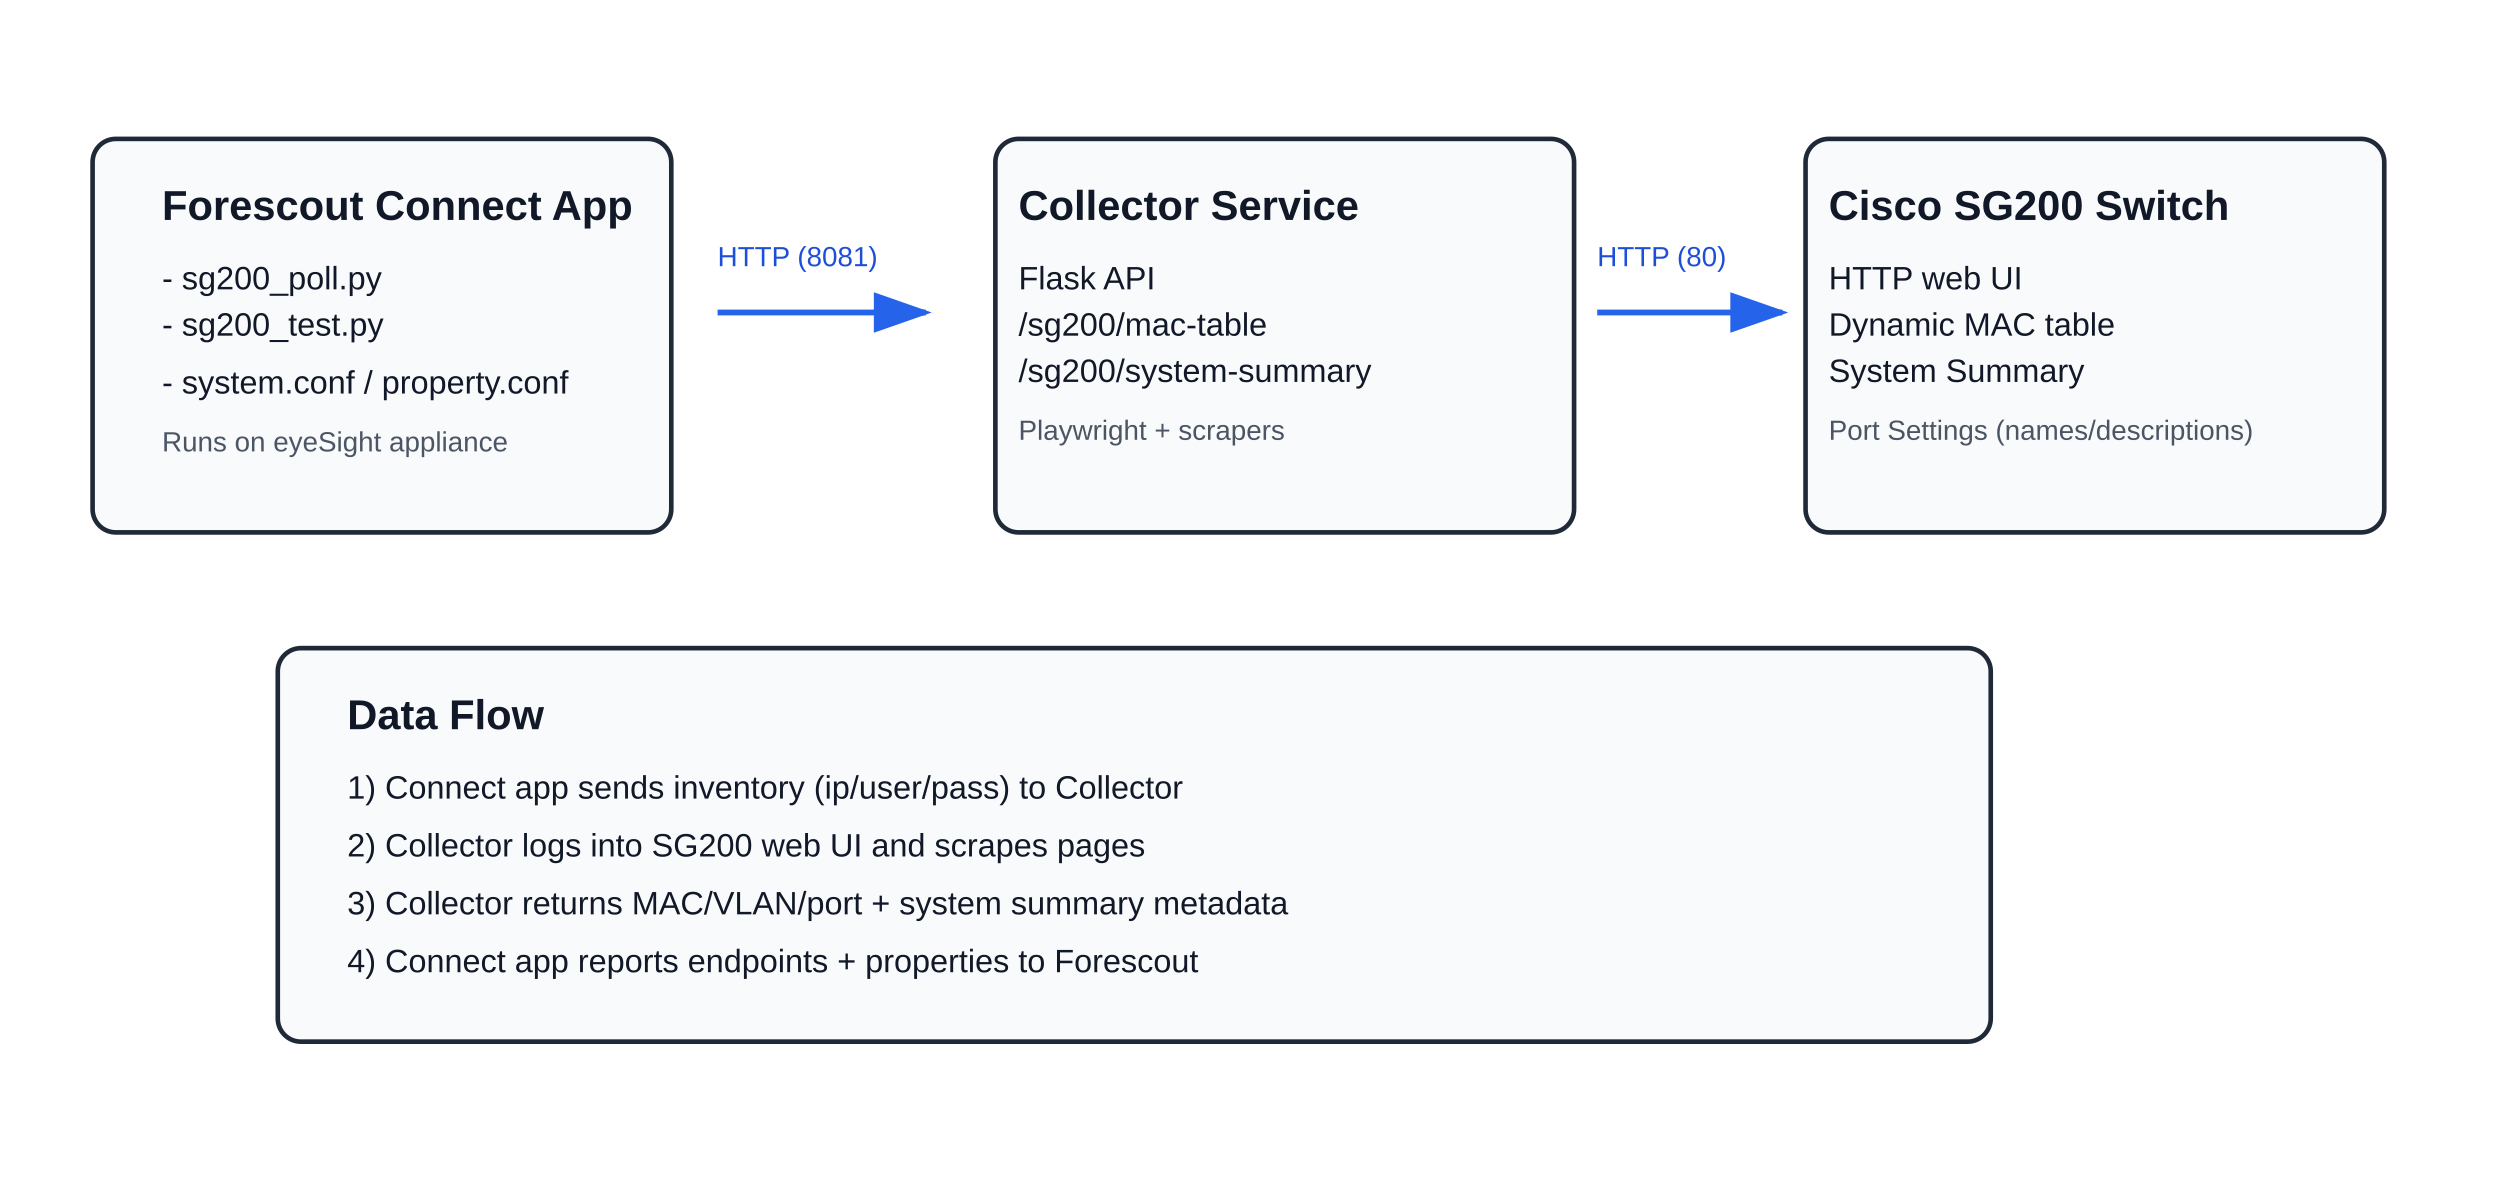
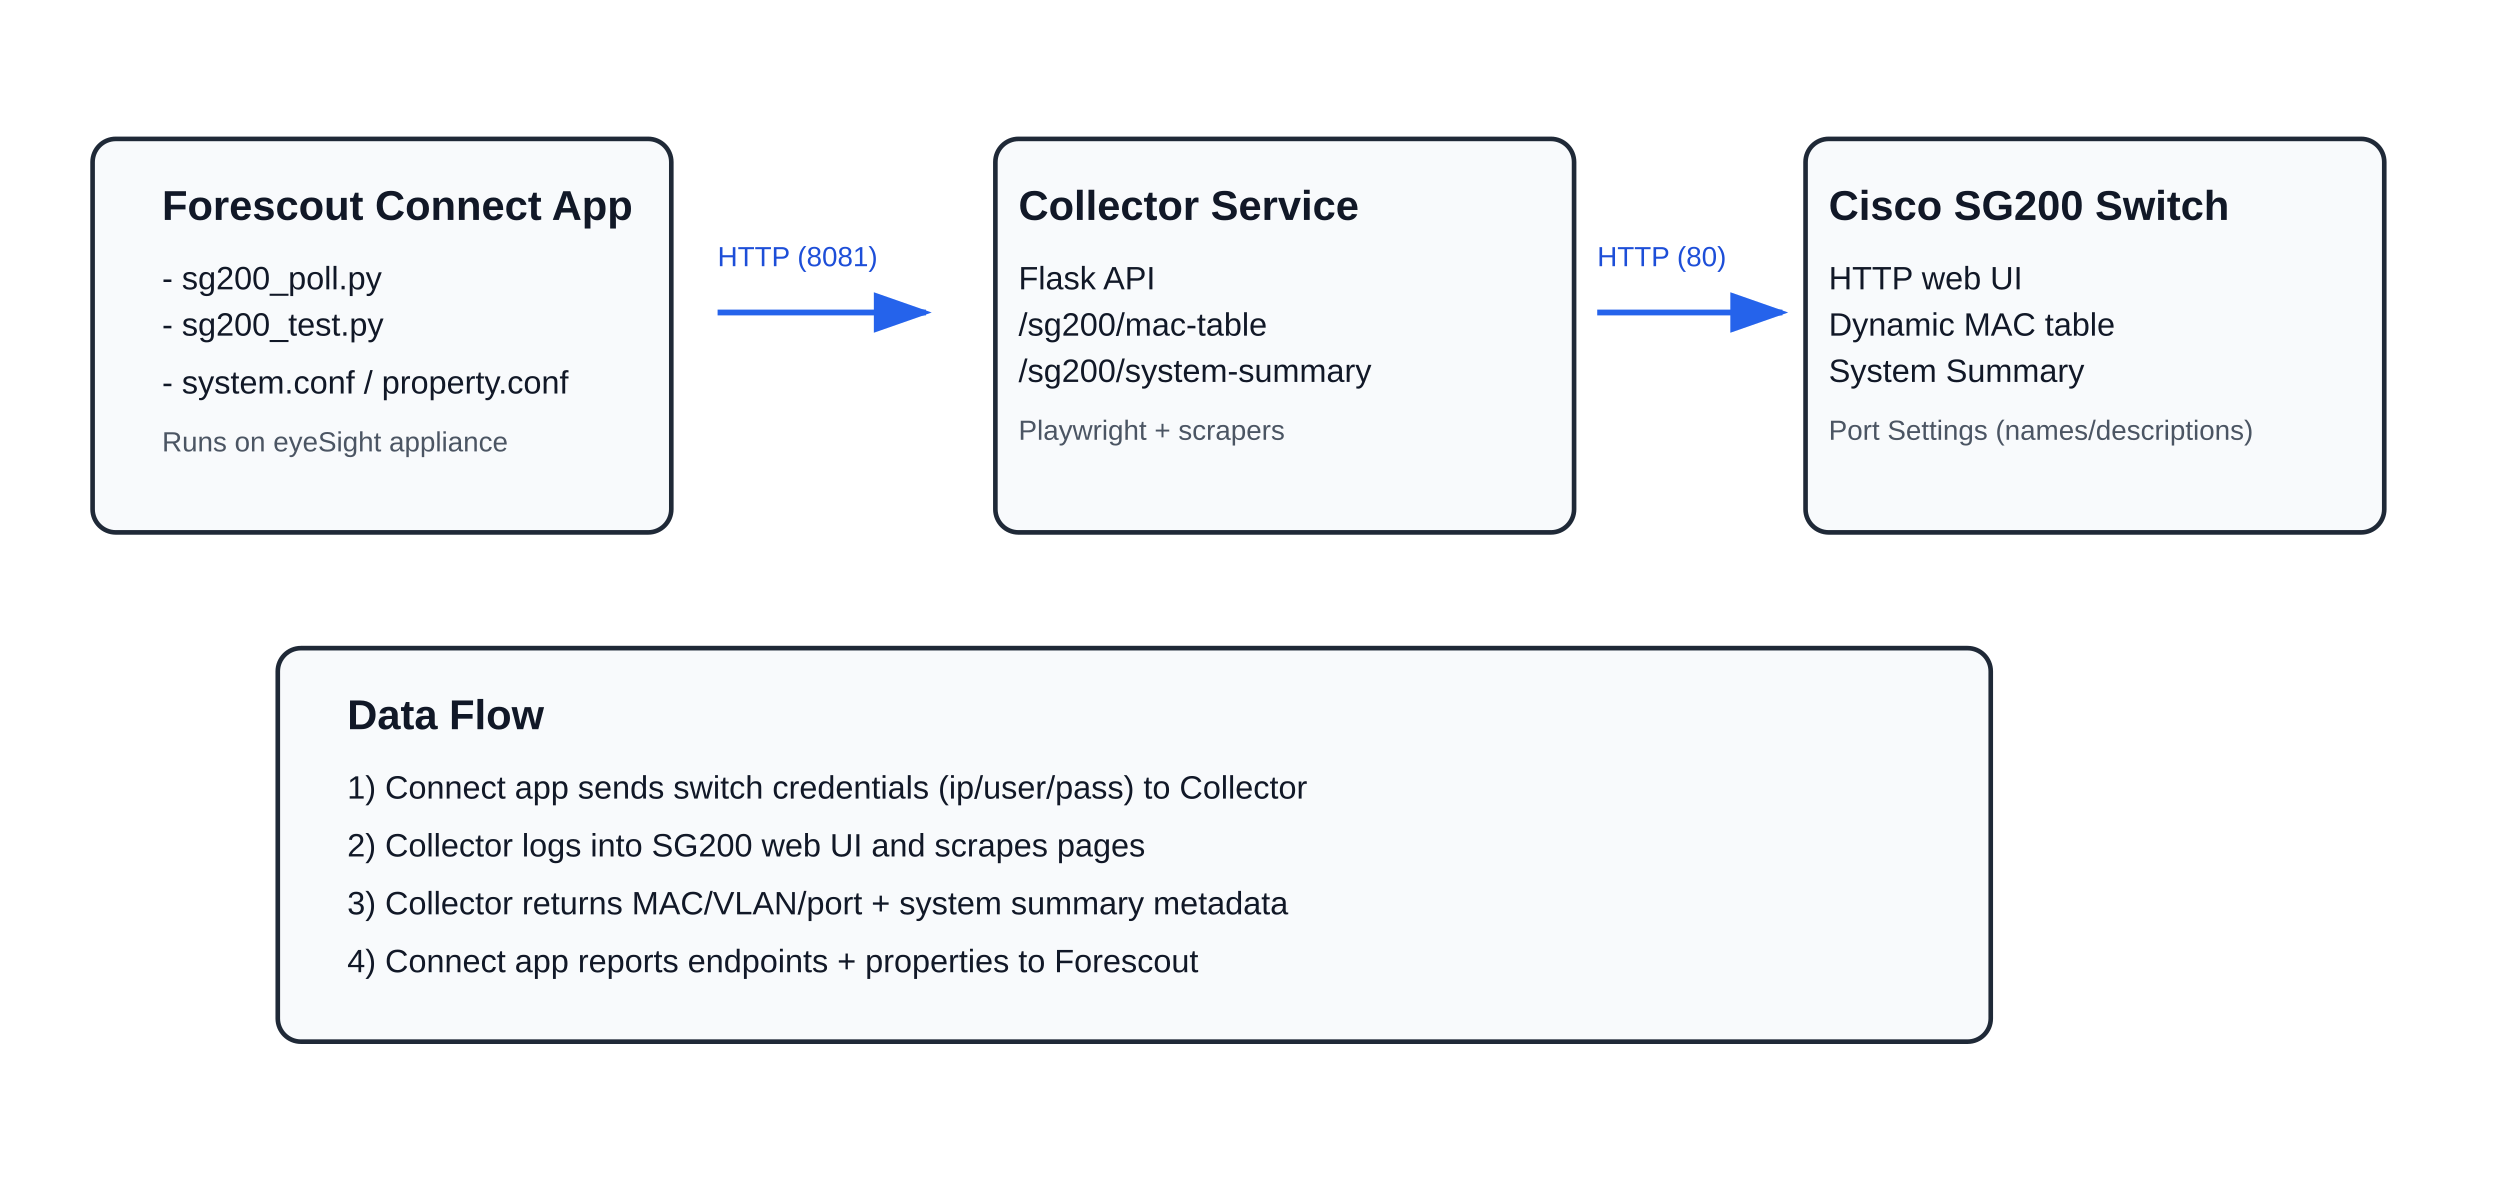
<svg xmlns="http://www.w3.org/2000/svg" width="1080" height="520" viewBox="0 0 1080 520">
  <defs>
    <style>
      .box { fill: #f8fafc; stroke: #1f2937; stroke-width: 2; rx: 10; }
      .title { font: 700 18px 'Segoe UI', Arial, sans-serif; fill: #111827; }
      .text { font: 14px 'Segoe UI', Arial, sans-serif; fill: #111827; }
      .muted { font: 12px 'Segoe UI', Arial, sans-serif; fill: #4b5563; }
      .arrow { stroke: #2563eb; stroke-width: 2.5; fill: none; marker-end: url(#arrowhead); }
      .port { font: 12px 'Segoe UI', Arial, sans-serif; fill: #1d4ed8; }
    </style>
    <marker id="arrowhead" markerWidth="10" markerHeight="7" refX="9" refY="3.5" orient="auto">
      <polygon points="0 0, 10 3.5, 0 7" fill="#2563eb" />
    </marker>
  </defs>
  <rect x="40" y="60" width="250" height="170" class="box" />
  <text x="70" y="95" class="title">Forescout Connect App</text>
  <text x="70" y="125" class="text">- sg200_poll.py</text>
  <text x="70" y="145" class="text">- sg200_test.py</text>
  <text x="70" y="170" class="text">- system.conf / property.conf</text>
  <text x="70" y="195" class="muted">Runs on eyeSight appliance</text>
  <rect x="430" y="60" width="250" height="170" class="box" />
  <text x="440" y="95" class="title">Collector Service</text>
  <text x="440" y="125" class="text">Flask API</text>
  <text x="440" y="145" class="text">/sg200/mac-table</text>
  <text x="440" y="165" class="text">/sg200/system-summary</text>
  <text x="440" y="190" class="muted">Playwright + scrapers</text>
  <rect x="780" y="60" width="250" height="170" class="box" />
  <text x="790" y="95" class="title">Cisco SG200 Switch</text>
  <text x="790" y="125" class="text">HTTP web UI</text>
  <text x="790" y="145" class="text">Dynamic MAC table</text>
  <text x="790" y="165" class="text">System Summary</text>
  <text x="790" y="190" class="muted">Port Settings (names/descriptions)</text>
  <line x1="310" y1="135" x2="400" y2="135" class="arrow" />
  <text x="310" y="115" class="port">HTTP (8081)</text>
  <line x1="690" y1="135" x2="770" y2="135" class="arrow" />
  <text x="690" y="115" class="port">HTTP (80)</text>
  <rect x="120" y="280" width="740" height="170" class="box" />
  <text x="150" y="315" class="title">Data Flow</text>
-   <text x="150" y="345" class="text">1) Connect app sends inventory (ip/user/pass) to Collector</text>
+   <text x="150" y="345" class="text">1) Connect app sends switch credentials (ip/user/pass) to Collector</text>
  <text x="150" y="370" class="text">2) Collector logs into SG200 web UI and scrapes pages</text>
  <text x="150" y="395" class="text">3) Collector returns MAC/VLAN/port + system summary metadata</text>
  <text x="150" y="420" class="text">4) Connect app reports endpoints + properties to Forescout</text>
</svg>
